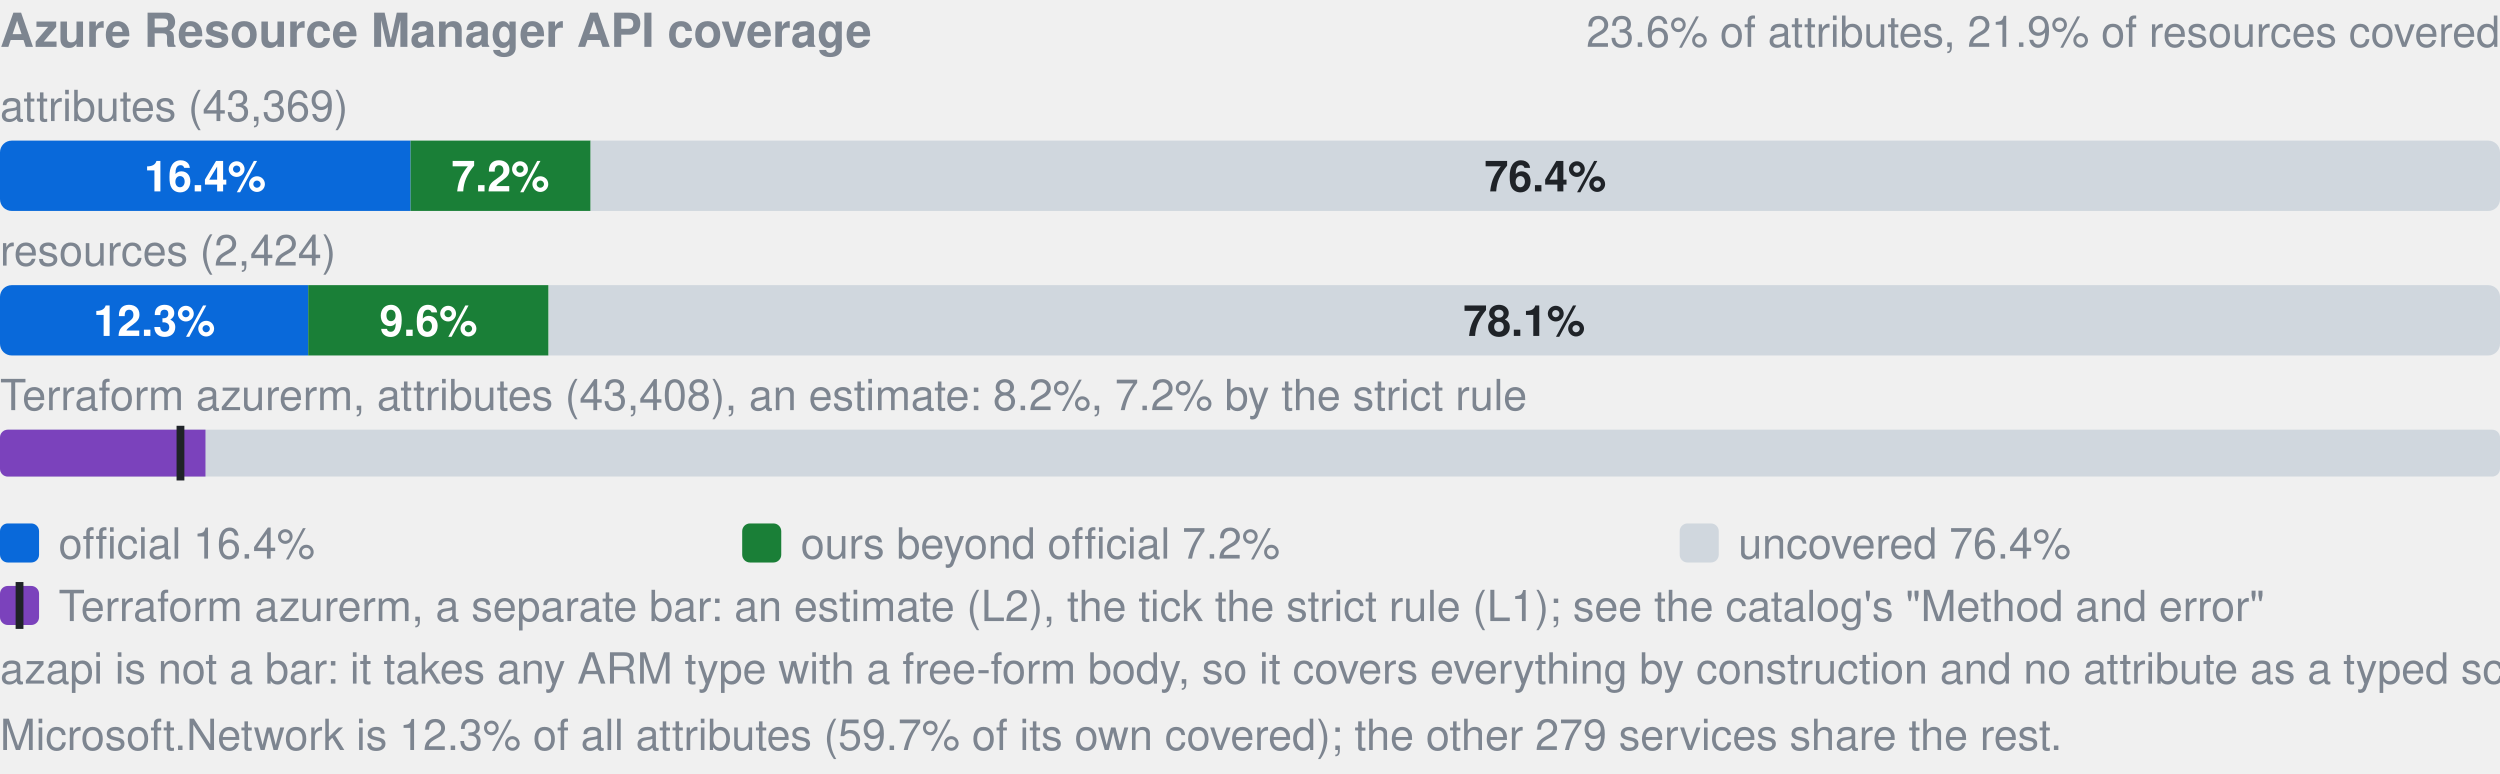
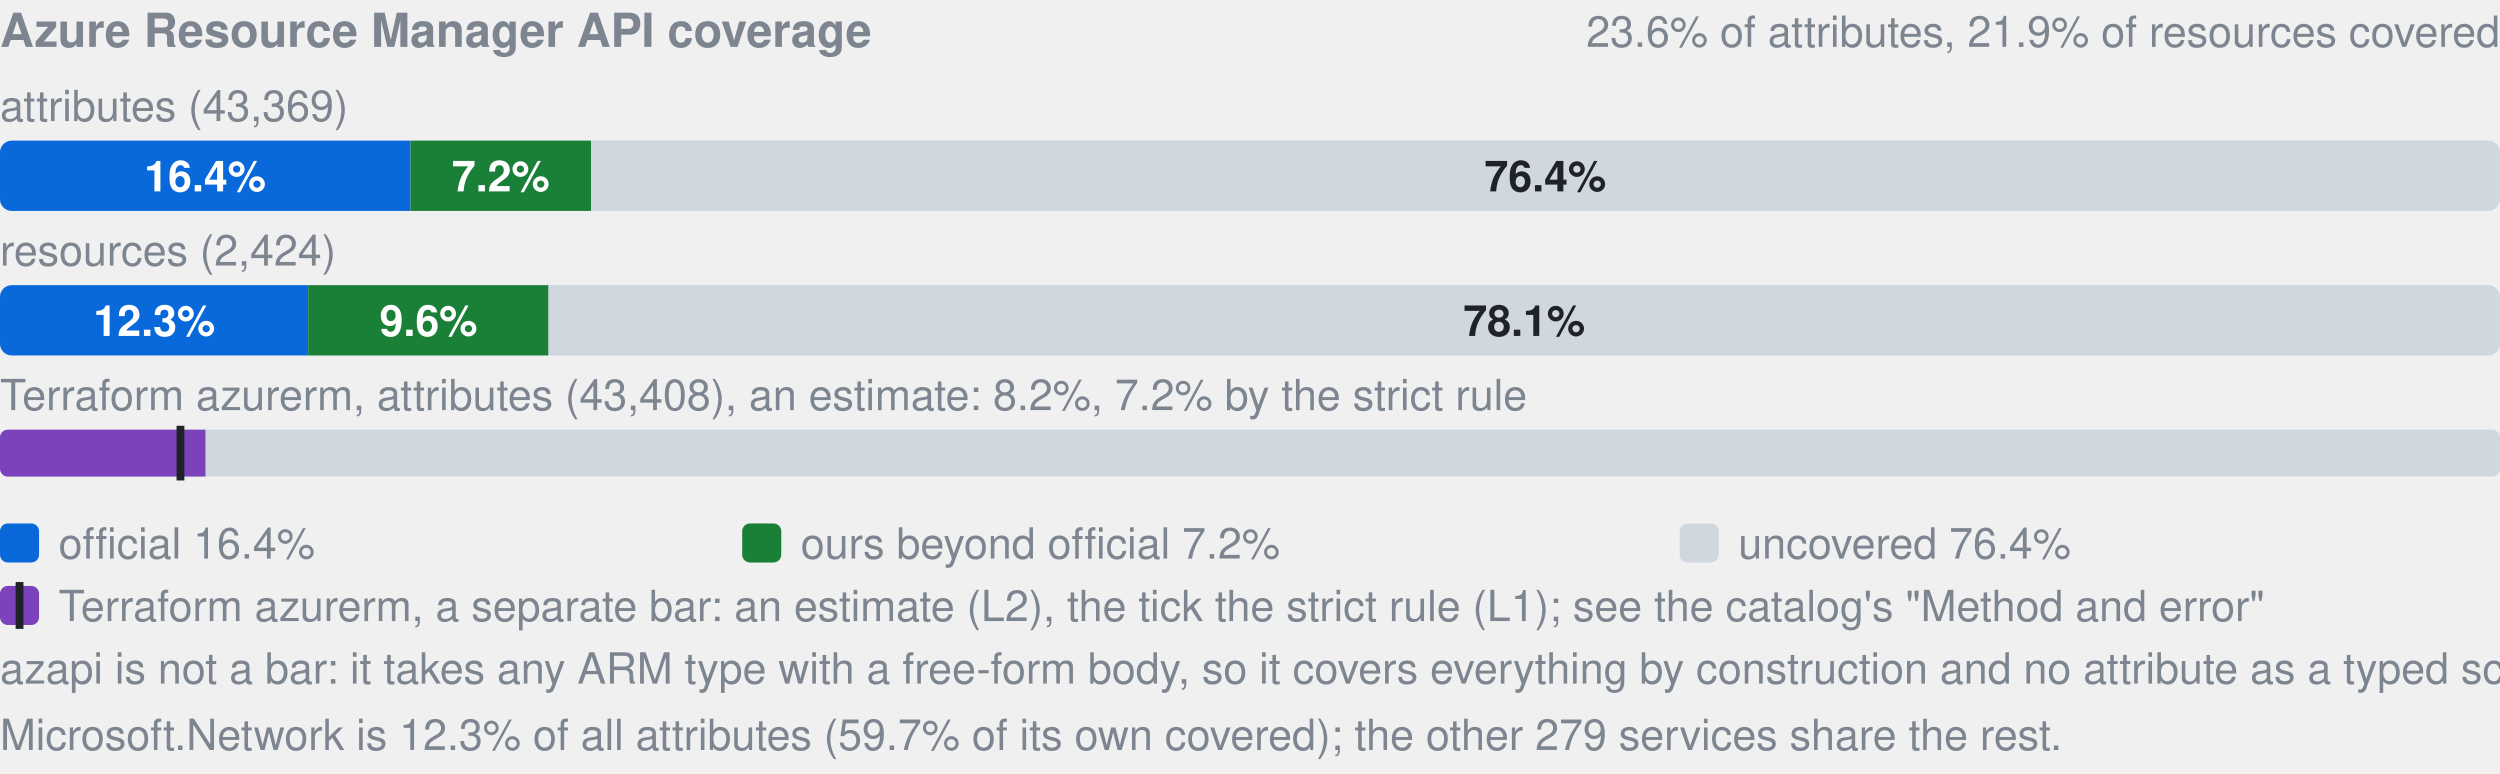
<svg xmlns="http://www.w3.org/2000/svg" width="640" height="198" viewBox="0 0 640 198" role="img" aria-label="Azure Resource Manager API coverage: by attributes 16.4% official, 7.2% ours beyond official, 76.4% uncovered, of 43369; by resources 12.3% official, 9.6% ours beyond official, 78.1% uncovered, of 2424; Terraform azurerm, an estimate: 8.2% (L2), 7.2% by the strict rule (L1). azapi is not a bar: it takes any ARM type with a free-form body, so it covers everything by construction and no attribute as a typed schema.">
  <style>text{font-family:-apple-system,BlinkMacSystemFont,"Segoe UI",Helvetica,Arial,sans-serif}.s{font-size:11px;font-weight:600}.t{font-size:11px;fill:#7d8590}.h{font-size:12px;font-weight:600;fill:#7d8590}</style>
  <text x="0" y="12" class="h">Azure Resource Manager API coverage</text>
  <text x="640" y="12" text-anchor="end" class="t">23.6% of attributes, 21.9% of resources covered</text>
  <text x="0" y="31" class="t">attributes (43,369)</text>
  <clipPath id="a">
    <rect x="0.0" y="36.0" width="640.0" height="18.0" rx="3" />
  </clipPath>
  <g clip-path="url(#a)">
    <rect x="0.0" y="36.0" width="105.1" height="18.0" fill="#0969da" />
-     <rect x="105.1" y="36.0" width="46.1" height="18.0" fill="#1a7f37" />
-     <rect x="151.2" y="36.0" width="488.8" height="18.0" fill="#d0d7de" />
+     <rect x="105.1" y="36.0" width="46.2" height="18.0" fill="#1a7f37" />
+     <rect x="151.3" y="36.0" width="488.7" height="18.0" fill="#d0d7de" />
  </g>
  <text x="52.5" y="49.0" text-anchor="middle" fill="#fff" class="s">16.4%</text>
-   <text x="128.1" y="49.0" text-anchor="middle" fill="#fff" class="s">7.2%</text>
+   <text x="128.2" y="49.0" text-anchor="middle" fill="#fff" class="s">7.2%</text>
  <text x="395.6" y="49.0" text-anchor="middle" fill="#1f2328" class="s">76.4%</text>
  <text x="0" y="68" class="t">resources (2,424)</text>
  <clipPath id="r">
    <rect x="0.0" y="73.0" width="640.0" height="18.0" rx="3" />
  </clipPath>
  <g clip-path="url(#r)">
    <rect x="0.0" y="73.0" width="78.9" height="18.0" fill="#0969da" />
    <rect x="78.9" y="73.0" width="61.5" height="18.0" fill="#1a7f37" />
    <rect x="140.5" y="73.0" width="499.5" height="18.0" fill="#d0d7de" />
  </g>
  <text x="39.5" y="86.0" text-anchor="middle" fill="#fff" class="s">12.3%</text>
  <text x="109.7" y="86.0" text-anchor="middle" fill="#fff" class="s">9.6%</text>
  <text x="390.2" y="86.0" text-anchor="middle" fill="#1f2328" class="s">78.1%</text>
  <text x="0" y="105" class="t">Terraform azurerm, attributes (43,408), an estimate: 8.2%, 7.2% by the strict rule</text>
  <clipPath id="tf">
    <rect x="0.0" y="110.0" width="640.0" height="12.0" rx="2" />
  </clipPath>
  <g clip-path="url(#tf)">
    <rect x="0.0" y="110.0" width="640.0" height="12.0" fill="#d0d7de" />
    <rect x="0.0" y="110.0" width="52.6" height="12.0" fill="#7b42bc" />
  </g>
  <rect x="45.2" y="109.0" width="2" height="14.0" fill="#1f2328" />
  <rect x="0" y="134" width="10" height="10" rx="2" fill="#0969da" />
  <text x="15" y="143" class="t">official 16.4%</text>
  <rect x="190" y="134" width="10" height="10" rx="2" fill="#1a7f37" />
  <text x="205" y="143" class="t">ours beyond official 7.2%</text>
  <rect x="430" y="134" width="10" height="10" rx="2" fill="#d0d7de" />
  <text x="445" y="143" class="t">uncovered 76.4%</text>
  <rect x="0" y="150" width="10" height="10" rx="2" fill="#7b42bc" />
  <rect x="4" y="149" width="2" height="12" fill="#1f2328" />
  <text x="15" y="159" class="t">Terraform azurerm, a separate bar: an estimate (L2), the tick the strict rule (L1); see the catalog's "Method and error"</text>
  <text x="0" y="175" class="t">azapi is not a bar: it takes any ARM type with a free-form body, so it covers everything by construction and no attribute as a typed schema.</text>
  <text x="0" y="192" class="t">Microsoft.Network is 12.3% of all attributes (59.7% of its own covered); the other 279 services share the rest.</text>
</svg>
